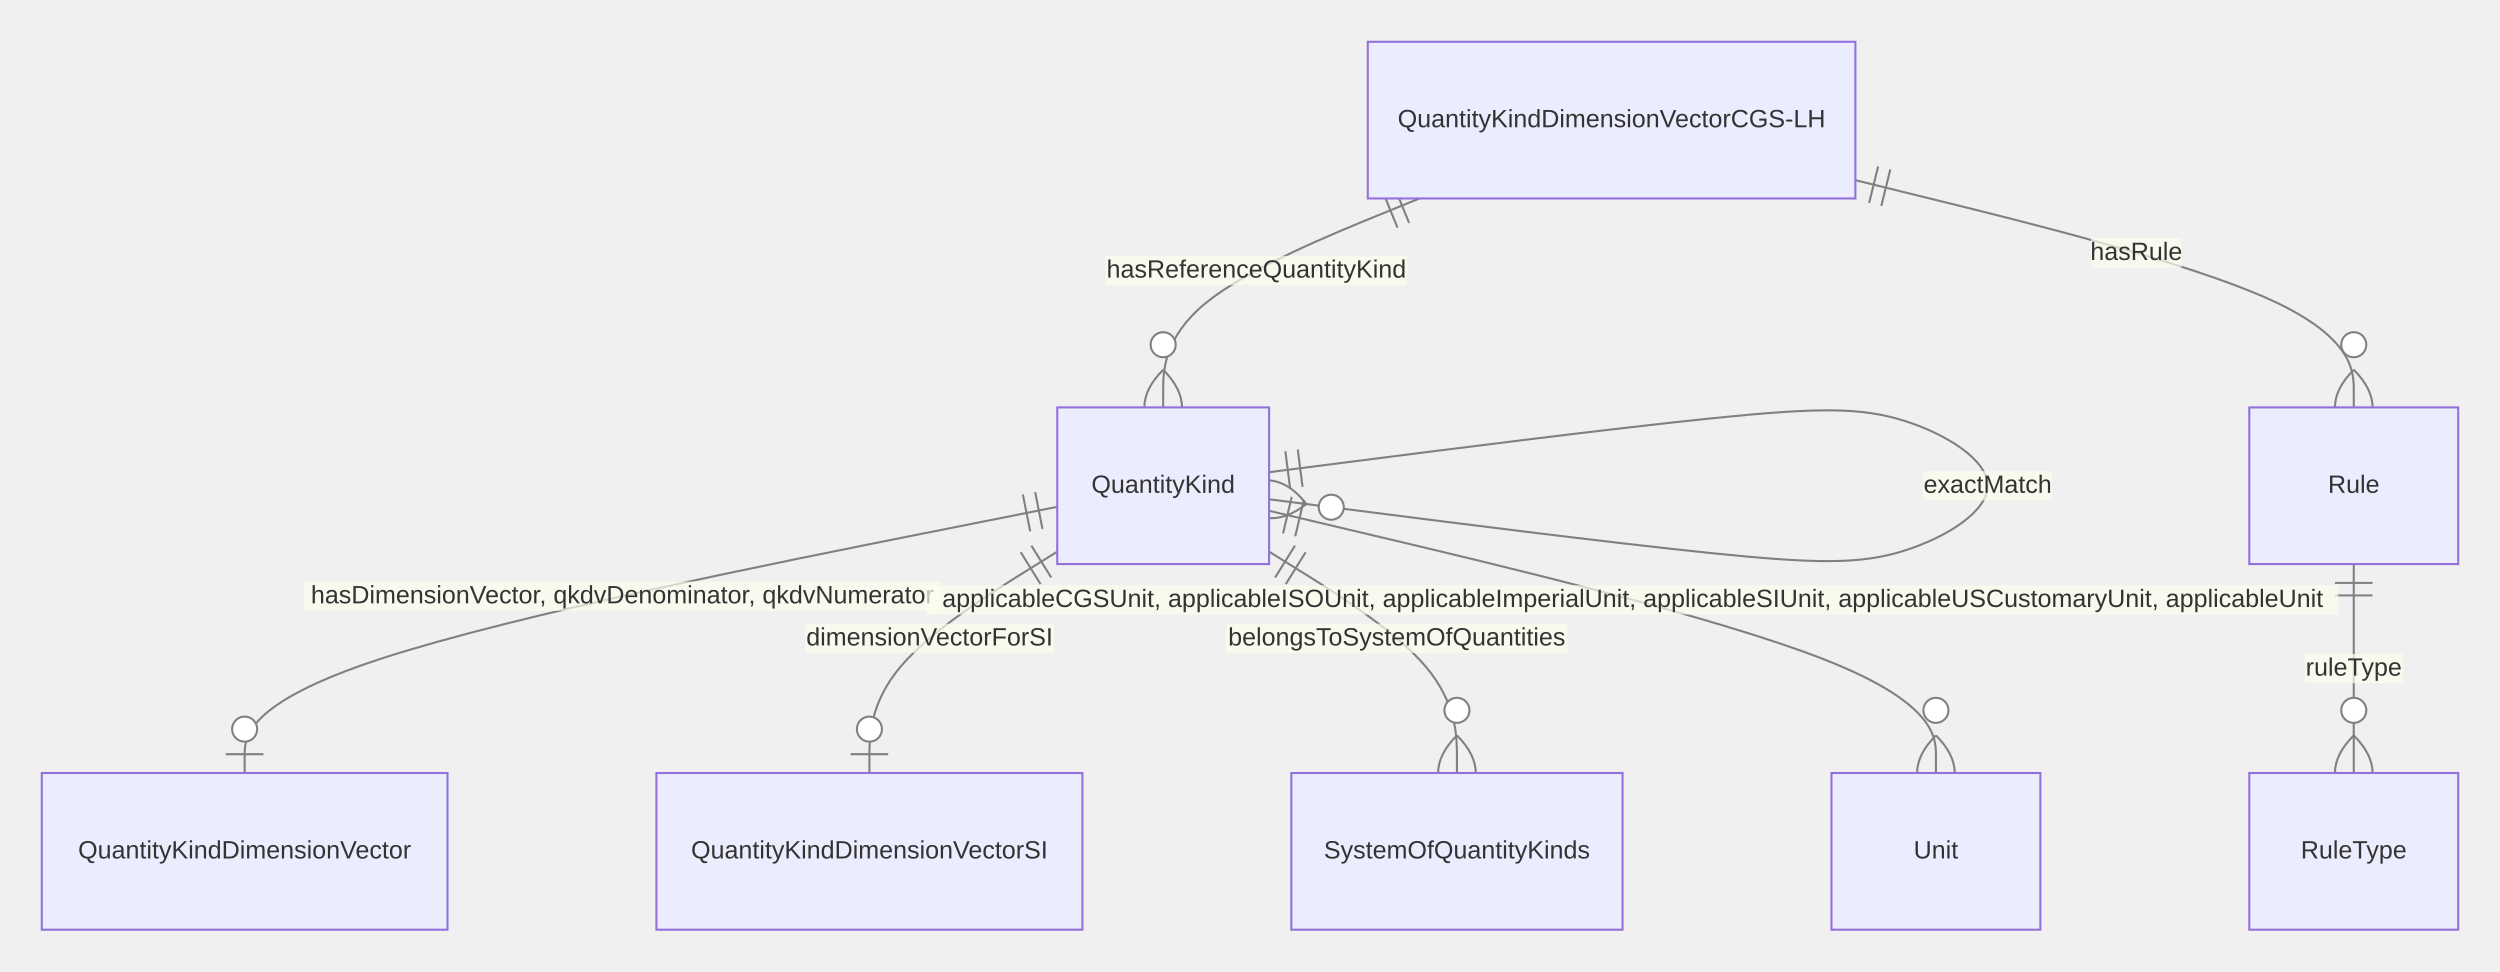
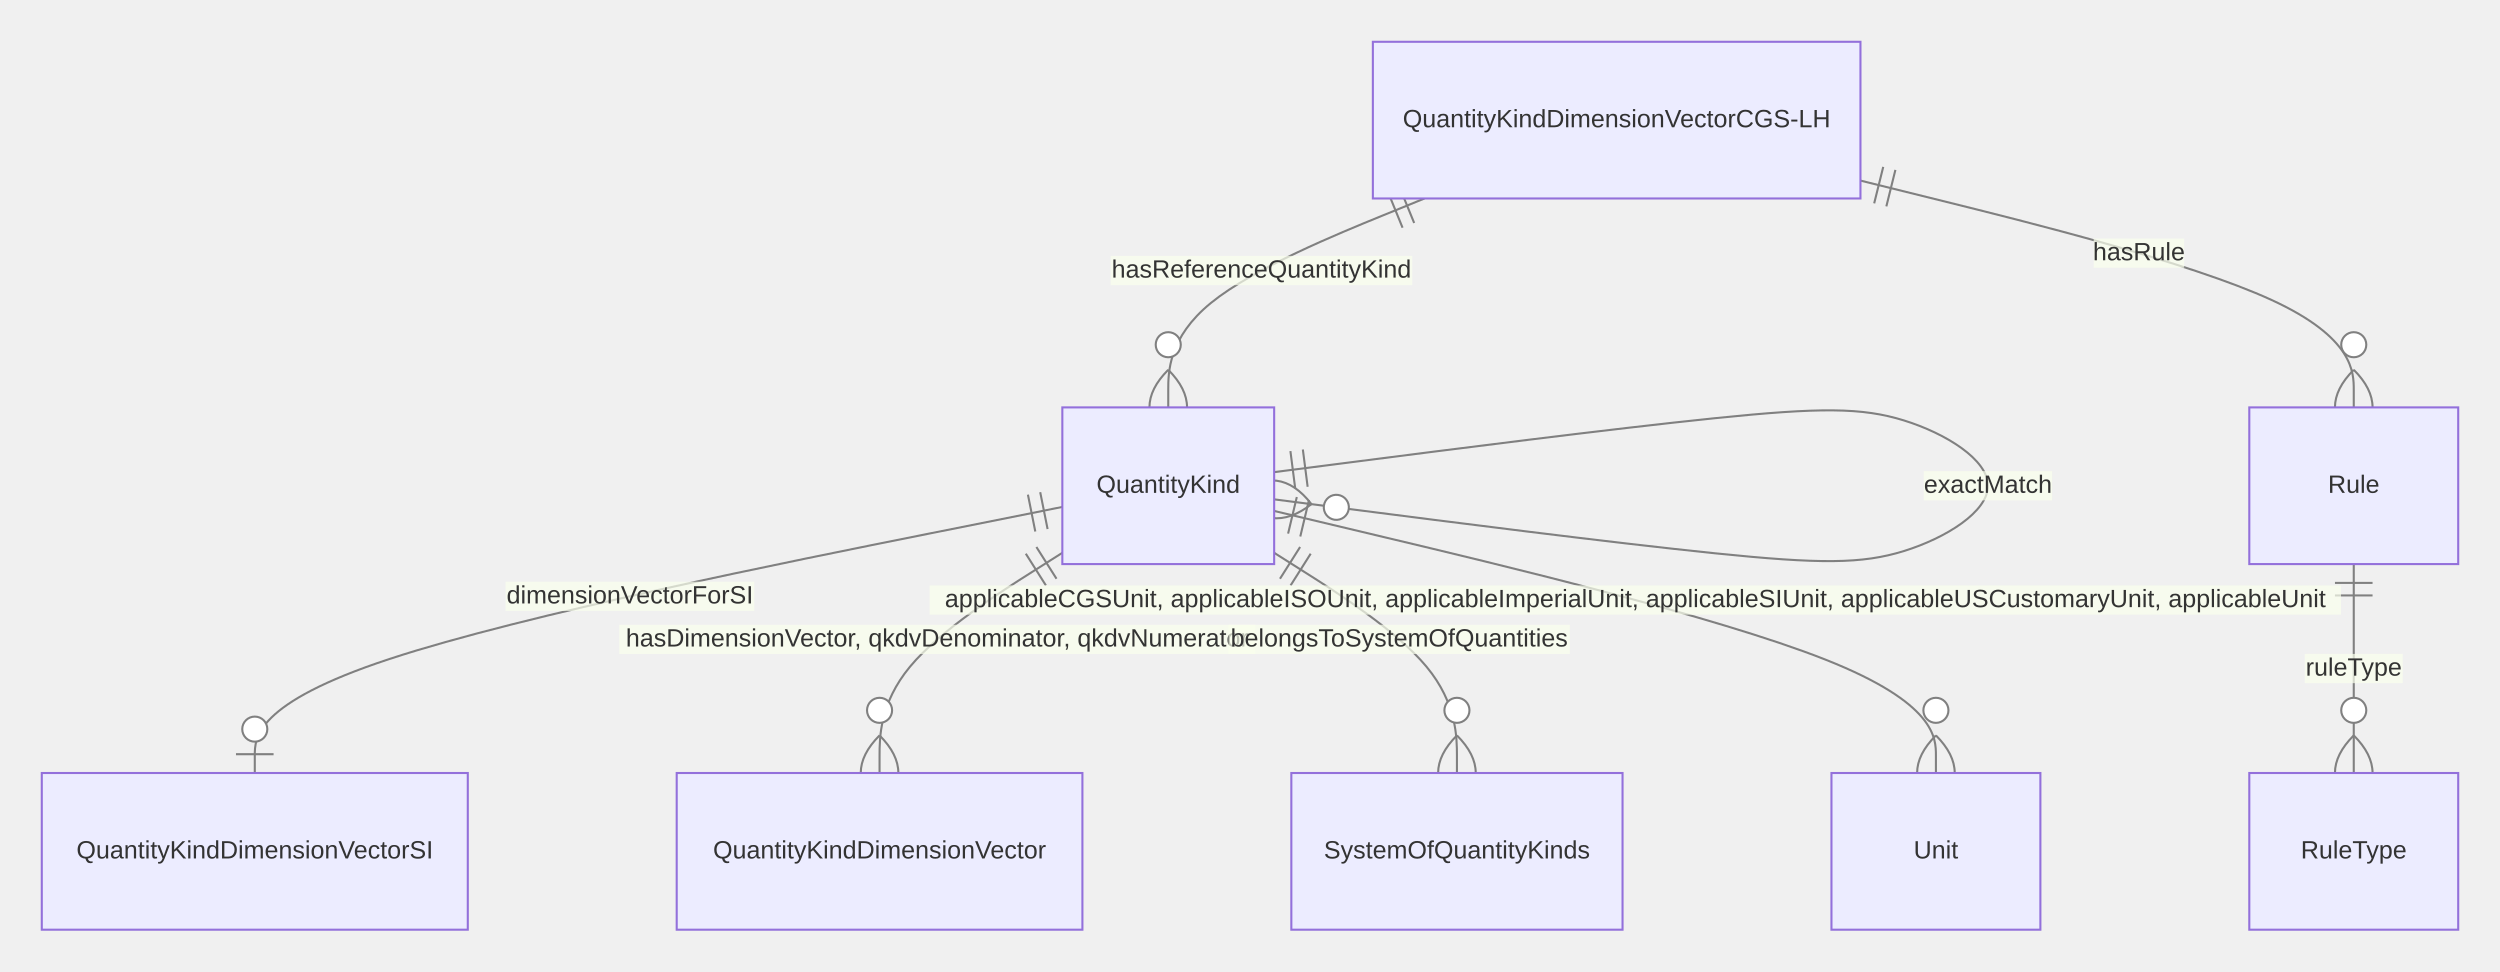
<svg xmlns="http://www.w3.org/2000/svg" aria-roledescription="er" role="graphics-document document" viewBox="0 0 1196.632 465" height="465" width="1196.632" id="container">
  <style>#container{font-family:"trebuchet ms",verdana,arial,sans-serif;font-size:16px;fill:#333;}#container .error-icon{fill:#552222;}#container .error-text{fill:#552222;stroke:#552222;}#container .edge-thickness-normal{stroke-width:1px;}#container .edge-thickness-thick{stroke-width:3.5px;}#container .edge-pattern-solid{stroke-dasharray:0;}#container .edge-thickness-invisible{stroke-width:0;fill:none;}#container .edge-pattern-dashed{stroke-dasharray:3;}#container .edge-pattern-dotted{stroke-dasharray:2;}#container .marker{fill:#333333;stroke:#333333;}#container .marker.cross{stroke:#333333;}#container svg{font-family:"trebuchet ms",verdana,arial,sans-serif;font-size:16px;}#container p{margin:0;}#container .entityBox{fill:#ECECFF;stroke:#9370DB;}#container .attributeBoxOdd{fill:#ffffff;stroke:#9370DB;}#container .attributeBoxEven{fill:#f2f2f2;stroke:#9370DB;}#container .relationshipLabelBox{fill:hsl(80, 100%, 96.275%);opacity:0.7;background-color:hsl(80, 100%, 96.275%);}#container .relationshipLabelBox rect{opacity:0.5;}#container .relationshipLine{stroke:#333333;}#container .entityTitleText{text-anchor:middle;font-size:18px;fill:#333;}#container #MD_PARENT_START{fill:#f5f5f5!important;stroke:#333333!important;stroke-width:1;}#container #MD_PARENT_END{fill:#f5f5f5!important;stroke:#333333!important;stroke-width:1;}#container :root{--mermaid-font-family:"trebuchet ms",verdana,arial,sans-serif;}</style>
  <g />
  <defs>
    <marker orient="auto" markerHeight="240" markerWidth="190" refY="7" refX="0" id="MD_PARENT_START">
      <path d="M 18,7 L9,13 L1,7 L9,1 Z" />
    </marker>
  </defs>
  <defs>
    <marker orient="auto" markerHeight="28" markerWidth="20" refY="7" refX="19" id="MD_PARENT_END">
      <path d="M 18,7 L9,13 L1,7 L9,1 Z" />
    </marker>
  </defs>
  <defs>
    <marker orient="auto" markerHeight="18" markerWidth="18" refY="9" refX="0" id="ONLY_ONE_START">
      <path d="M9,0 L9,18 M15,0 L15,18" fill="none" stroke="gray" />
    </marker>
  </defs>
  <defs>
    <marker orient="auto" markerHeight="18" markerWidth="18" refY="9" refX="18" id="ONLY_ONE_END">
      <path d="M3,0 L3,18 M9,0 L9,18" fill="none" stroke="gray" />
    </marker>
  </defs>
  <defs>
    <marker orient="auto" markerHeight="18" markerWidth="30" refY="9" refX="0" id="ZERO_OR_ONE_START">
      <circle r="6" cy="9" cx="21" fill="white" stroke="gray" />
      <path d="M9,0 L9,18" fill="none" stroke="gray" />
    </marker>
  </defs>
  <defs>
    <marker orient="auto" markerHeight="18" markerWidth="30" refY="9" refX="30" id="ZERO_OR_ONE_END">
      <circle r="6" cy="9" cx="9" fill="white" stroke="gray" />
      <path d="M21,0 L21,18" fill="none" stroke="gray" />
    </marker>
  </defs>
  <defs>
    <marker orient="auto" markerHeight="36" markerWidth="45" refY="18" refX="18" id="ONE_OR_MORE_START">
      <path d="M0,18 Q 18,0 36,18 Q 18,36 0,18 M42,9 L42,27" fill="none" stroke="gray" />
    </marker>
  </defs>
  <defs>
    <marker orient="auto" markerHeight="36" markerWidth="45" refY="18" refX="27" id="ONE_OR_MORE_END">
      <path d="M3,9 L3,27 M9,18 Q27,0 45,18 Q27,36 9,18" fill="none" stroke="gray" />
    </marker>
  </defs>
  <defs>
    <marker orient="auto" markerHeight="36" markerWidth="57" refY="18" refX="18" id="ZERO_OR_MORE_START">
      <circle r="6" cy="18" cx="48" fill="white" stroke="gray" />
      <path d="M0,18 Q18,0 36,18 Q18,36 0,18" fill="none" stroke="gray" />
    </marker>
  </defs>
  <defs>
    <marker orient="auto" markerHeight="36" markerWidth="57" refY="18" refX="39" id="ZERO_OR_MORE_END">
      <circle r="6" cy="18" cx="9" fill="white" stroke="gray" />
      <path d="M21,18 Q39,0 57,18 Q39,36 21,18" fill="none" stroke="gray" />
    </marker>
  </defs>
-   <path style="stroke: gray; fill: none;" marker-start="url(#ONLY_ONE_START)" marker-end="url(#ZERO_OR_ONE_END)" d="M506.061,242.589L441.233,255.491C376.406,268.393,246.751,294.196,181.924,315.432C117.097,336.667,117.097,353.333,117.097,361.667L117.097,370" class="er relationshipLine" />
-   <path style="stroke: gray; fill: none;" marker-start="url(#ONLY_ONE_START)" marker-end="url(#ZERO_OR_ONE_END)" d="M506.061,264.047L491.075,273.373C476.089,282.698,446.118,301.349,431.132,319.008C416.146,336.667,416.146,353.333,416.146,361.667L416.146,370" class="er relationshipLine" />
-   <path style="stroke: gray; fill: none;" marker-start="url(#ONLY_ONE_START)" marker-end="url(#ZERO_OR_MORE_END)" d="M607.451,226.022L647.916,220.852C688.38,215.682,769.309,205.341,819.89,200.17C870.471,195,890.703,195,910.935,201.25C931.168,207.5,951.4,220,951.4,232.5C951.4,245,931.168,257.5,910.935,263.75C890.703,270,870.471,270,819.89,264.83C769.309,259.659,688.38,249.318,647.916,244.148L607.451,238.978" class="er relationshipLine" />
-   <path style="stroke: gray; fill: none;" marker-start="url(#ONLY_ONE_START)" marker-end="url(#ZERO_OR_MORE_END)" d="M607.451,264.047L622.437,273.373C637.423,282.698,667.394,301.349,682.38,319.008C697.366,336.667,697.366,353.333,697.366,361.667L697.366,370" class="er relationshipLine" />
-   <path style="stroke: gray; fill: none;" marker-start="url(#ONLY_ONE_START)" marker-end="url(#ZERO_OR_MORE_END)" d="M607.451,244.493L660.648,257.077C713.845,269.662,820.239,294.831,873.435,315.749C926.632,336.667,926.632,353.333,926.632,361.667L926.632,370" class="er relationshipLine" />
-   <path style="stroke: gray; fill: none;" marker-start="url(#ONLY_ONE_START)" marker-end="url(#ZERO_OR_MORE_END)" d="M679.404,95L658.962,103.333C638.521,111.667,597.639,128.333,577.197,145C556.756,161.667,556.756,178.333,556.756,186.667L556.756,195" class="er relationshipLine" />
-   <path style="stroke: gray; fill: none;" marker-start="url(#ONLY_ONE_START)" marker-end="url(#ZERO_OR_MORE_END)" d="M888.085,86.243L927.842,96.036C967.6,105.829,1047.116,125.414,1086.874,143.541C1126.632,161.667,1126.632,178.333,1126.632,186.667L1126.632,195" class="er relationshipLine" />
+   <path style="stroke: gray; fill: none;" marker-start="url(#ONLY_ONE_START)" marker-end="url(#ZERO_OR_ONE_END)" d="M508.489,242.645L444.066,255.538C379.644,268.43,250.798,294.215,186.376,315.441C121.953,336.667,121.953,353.333,121.953,361.667L121.953,370" class="er relationshipLine" />
+   <path style="stroke: gray; fill: none;" marker-start="url(#ONLY_ONE_START)" marker-end="url(#ZERO_OR_MORE_END)" d="M609.88,225.986L650.074,220.822C690.269,215.658,770.659,205.329,820.902,200.164C871.145,195,891.243,195,911.34,201.25C931.437,207.5,951.535,220,951.535,232.5C951.535,245,931.437,257.5,911.34,263.75C891.243,270,871.145,270,820.902,264.836C770.659,259.671,690.269,249.342,650.074,244.178L609.88,239.014" class="er relationshipLine" />
+   <path style="stroke: gray; fill: none;" marker-start="url(#ONLY_ONE_START)" marker-end="url(#ZERO_OR_MORE_END)" d="M508.489,264.602L493.908,273.835C479.327,283.068,450.165,301.534,435.584,319.1C421.003,336.667,421.003,353.333,421.003,361.667L421.003,370" class="er relationshipLine" />
+   <path style="stroke: gray; fill: none;" marker-start="url(#ONLY_ONE_START)" marker-end="url(#ZERO_OR_MORE_END)" d="M609.88,264.602L624.461,273.835C639.042,283.068,668.204,301.534,682.785,319.1C697.366,336.667,697.366,353.333,697.366,361.667L697.366,370" class="er relationshipLine" />
+   <path style="stroke: gray; fill: none;" marker-start="url(#ONLY_ONE_START)" marker-end="url(#ZERO_OR_MORE_END)" d="M609.88,244.572L662.672,257.143C715.464,269.715,821.048,294.857,873.84,315.762C926.632,336.667,926.632,353.333,926.632,361.667L926.632,370" class="er relationshipLine" />
+   <path style="stroke: gray; fill: none;" marker-start="url(#ONLY_ONE_START)" marker-end="url(#ZERO_OR_MORE_END)" d="M681.832,95L661.391,103.333C640.949,111.667,600.067,128.333,579.626,145C559.184,161.667,559.184,178.333,559.184,186.667L559.184,195" class="er relationshipLine" />
+   <path style="stroke: gray; fill: none;" marker-start="url(#ONLY_ONE_START)" marker-end="url(#ZERO_OR_MORE_END)" d="M890.513,86.441L929.866,96.201C969.219,105.961,1047.926,125.48,1087.279,143.574C1126.632,161.667,1126.632,178.333,1126.632,186.667L1126.632,195" class="er relationshipLine" />
  <path style="stroke: gray; fill: none;" marker-start="url(#ONLY_ONE_START)" marker-end="url(#ZERO_OR_MORE_END)" d="M1126.632,270L1126.632,278.333C1126.632,286.667,1126.632,303.333,1126.632,320C1126.632,336.667,1126.632,353.333,1126.632,361.667L1126.632,370" class="er relationshipLine" />
-   <g transform="translate(506.0607,195 )" id="entity-QuantityKind-6f79b338-e354-5d95-8035-8883644476ff">
+   <g transform="translate(508.489,195 )" id="entity-QuantityKind-6f79b338-e354-5d95-8035-8883644476ff">
    <rect height="75" width="101.391" y="0" x="0" class="er entityBox" />
    <text style="dominant-baseline: middle; text-anchor: middle; font-size: 12px;" transform="translate(50.69531,37.5)" y="0" x="0" id="text-entity-QuantityKind-6f79b338-e354-5d95-8035-8883644476ff" class="er entityLabel">QuantityKind</text>
  </g>
-   <g transform="translate(654.6939,20 )" id="entity-QuantityKindDimensionVectorCGSLH-335ce52b-a852-54fc-b852-645745fe93fb">
+   <g transform="translate(657.1222,20 )" id="entity-QuantityKindDimensionVectorCGSLH-335ce52b-a852-54fc-b852-645745fe93fb">
    <rect height="75" width="233.391" y="0" x="0" class="er entityBox" />
    <text style="dominant-baseline: middle; text-anchor: middle; font-size: 12px;" transform="translate(116.6953,37.5)" y="0" x="0" id="text-entity-QuantityKindDimensionVectorCGSLH-335ce52b-a852-54fc-b852-645745fe93fb" class="er entityLabel">QuantityKindDimensionVectorCGS-LH</text>
  </g>
  <g transform="translate(1076.632,195 )" id="entity-Rule-886caf8e-59ff-5db3-a492-27242971196f">
    <rect height="75" width="100" y="0" x="0" class="er entityBox" />
    <text style="dominant-baseline: middle; text-anchor: middle; font-size: 12px;" transform="translate(50,37.5)" y="0" x="0" id="text-entity-Rule-886caf8e-59ff-5db3-a492-27242971196f" class="er entityLabel">Rule</text>
  </g>
-   <g transform="translate(20,370 )" id="entity-QuantityKindDimensionVector-bfa1bf26-fcae-516f-8f63-2f454f3dac1b">
+   <g transform="translate(20,370 )" id="entity-QuantityKindDimensionVectorSI-2681a9c0-d385-5c75-b278-85a805bca5b5">
+     <rect height="75" width="203.906" y="0" x="0" class="er entityBox" />
+     <text style="dominant-baseline: middle; text-anchor: middle; font-size: 12px;" transform="translate(101.9531,37.5)" y="0" x="0" id="text-entity-QuantityKindDimensionVectorSI-2681a9c0-d385-5c75-b278-85a805bca5b5" class="er entityLabel">QuantityKindDimensionVectorSI</text>
+   </g>
+   <g transform="translate(323.9062,370 )" id="entity-QuantityKindDimensionVector-bfa1bf26-fcae-516f-8f63-2f454f3dac1b">
    <rect height="75" width="194.193" y="0" x="0" class="er entityBox" />
    <text style="dominant-baseline: middle; text-anchor: middle; font-size: 12px;" transform="translate(97.09654,37.5)" y="0" x="0" id="text-entity-QuantityKindDimensionVector-bfa1bf26-fcae-516f-8f63-2f454f3dac1b" class="er entityLabel">QuantityKindDimensionVector</text>
-   </g>
-   <g transform="translate(314.1931,370 )" id="entity-QuantityKindDimensionVectorSI-2681a9c0-d385-5c75-b278-85a805bca5b5">
-     <rect height="75" width="203.906" y="0" x="0" class="er entityBox" />
-     <text style="dominant-baseline: middle; text-anchor: middle; font-size: 12px;" transform="translate(101.9531,37.5)" y="0" x="0" id="text-entity-QuantityKindDimensionVectorSI-2681a9c0-d385-5c75-b278-85a805bca5b5" class="er entityLabel">QuantityKindDimensionVectorSI</text>
  </g>
  <g transform="translate(618.0993,370 )" id="entity-SystemOfQuantityKinds-09c2a533-d4ff-5ffb-9642-53498359216a">
    <rect height="75" width="158.533" y="0" x="0" class="er entityBox" />
    <text style="dominant-baseline: middle; text-anchor: middle; font-size: 12px;" transform="translate(79.26643,37.5)" y="0" x="0" id="text-entity-SystemOfQuantityKinds-09c2a533-d4ff-5ffb-9642-53498359216a" class="er entityLabel">SystemOfQuantityKinds</text>
  </g>
  <g transform="translate(876.6322,370 )" id="entity-Unit-c57ac1ea-0a24-509a-a80e-23f8c03ca739">
    <rect height="75" width="100" y="0" x="0" class="er entityBox" />
    <text style="dominant-baseline: middle; text-anchor: middle; font-size: 12px;" transform="translate(50,37.5)" y="0" x="0" id="text-entity-Unit-c57ac1ea-0a24-509a-a80e-23f8c03ca739" class="er entityLabel">Unit</text>
  </g>
  <g transform="translate(1076.632,370 )" id="entity-RuleType-d54df1a6-a17d-5920-9344-6f805c739e55">
    <rect height="75" width="100" y="0" x="0" class="er entityBox" />
    <text style="dominant-baseline: middle; text-anchor: middle; font-size: 12px;" transform="translate(50,37.5)" y="0" x="0" id="text-entity-RuleType-d54df1a6-a17d-5920-9344-6f805c739e55" class="er entityLabel">RuleType</text>
  </g>
-   <rect height="14" width="304.498" y="278.382" x="145.641" class="er relationshipLabelBox" />
-   <text style="text-anchor: middle; dominant-baseline: middle; font-size: 12px;" y="285.382" x="297.891" id="rel1" class="er relationshipLabel">hasDimensionVector, qkdvDenominator, qkdvNumerator</text>
-   <rect height="14" width="119.078" y="298.547" x="385.401" class="er relationshipLabelBox" />
-   <text style="text-anchor: middle; dominant-baseline: middle; font-size: 12px;" y="305.547" x="444.94" id="rel2" class="er relationshipLabel">dimensionVectorForSI</text>
-   <rect height="14" width="61.453" y="225.5" x="920.673" class="er relationshipLabelBox" />
-   <text style="text-anchor: middle; dominant-baseline: middle; font-size: 12px;" y="232.5" x="951.4" id="rel3" class="er relationshipLabel">exactMatch</text>
-   <rect height="14" width="163.429" y="298.547" x="586.857" class="er relationshipLabelBox" />
-   <text style="text-anchor: middle; dominant-baseline: middle; font-size: 12px;" y="305.547" x="668.572" id="rel4" class="er relationshipLabel">belongsToSystemOfQuantities</text>
-   <rect height="14" width="675.577" y="280.134" x="443.711" class="er relationshipLabelBox" />
-   <text style="text-anchor: middle; dominant-baseline: middle; font-size: 12px;" y="287.134" x="781.5" id="rel5" class="er relationshipLabel">applicableCGSUnit, applicableISOUnit, applicableImperialUnit, applicableSIUnit, applicableUSCustomaryUnit, applicableUnit</text>
-   <rect height="14" width="144.375" y="122.487" x="529.177" class="er relationshipLabelBox" />
-   <text style="text-anchor: middle; dominant-baseline: middle; font-size: 12px;" y="129.487" x="601.365" id="rel6" class="er relationshipLabel">hasReferenceQuantityKind</text>
-   <rect height="14" width="43.297" y="114.035" x="1000.905" class="er relationshipLabelBox" />
-   <text style="text-anchor: middle; dominant-baseline: middle; font-size: 12px;" y="121.035" x="1022.553" id="rel7" class="er relationshipLabel">hasRule</text>
+   <rect height="14" width="119.078" y="278.434" x="241.969" class="er relationshipLabelBox" />
+   <text style="text-anchor: middle; dominant-baseline: middle; font-size: 12px;" y="285.434" x="301.508" id="rel1" class="er relationshipLabel">dimensionVectorForSI</text>
+   <rect height="14" width="61.453" y="225.5" x="920.808" class="er relationshipLabelBox" />
+   <text style="text-anchor: middle; dominant-baseline: middle; font-size: 12px;" y="232.5" x="951.535" id="rel2" class="er relationshipLabel">exactMatch</text>
+   <rect height="14" width="304.498" y="299.047" x="296.397" class="er relationshipLabelBox" />
+   <text style="text-anchor: middle; dominant-baseline: middle; font-size: 12px;" y="306.047" x="448.646" id="rel3" class="er relationshipLabel">hasDimensionVector, qkdvDenominator, qkdvNumerator</text>
+   <rect height="14" width="163.429" y="299.047" x="588.008" class="er relationshipLabelBox" />
+   <text style="text-anchor: middle; dominant-baseline: middle; font-size: 12px;" y="306.047" x="669.723" id="rel4" class="er relationshipLabel">belongsToSystemOfQuantities</text>
+   <rect height="14" width="675.577" y="280.208" x="444.955" class="er relationshipLabelBox" />
+   <text style="text-anchor: middle; dominant-baseline: middle; font-size: 12px;" y="287.208" x="782.743" id="rel5" class="er relationshipLabel">applicableCGSUnit, applicableISOUnit, applicableImperialUnit, applicableSIUnit, applicableUSCustomaryUnit, applicableUnit</text>
+   <rect height="14" width="144.375" y="122.487" x="531.606" class="er relationshipLabelBox" />
+   <text style="text-anchor: middle; dominant-baseline: middle; font-size: 12px;" y="129.487" x="603.793" id="rel6" class="er relationshipLabel">hasReferenceQuantityKind</text>
+   <rect height="14" width="43.297" y="114.177" x="1002.152" class="er relationshipLabelBox" />
+   <text style="text-anchor: middle; dominant-baseline: middle; font-size: 12px;" y="121.177" x="1023.8" id="rel7" class="er relationshipLabel">hasRule</text>
  <rect height="14" width="46.922" y="313" x="1103.171" class="er relationshipLabelBox" />
  <text style="text-anchor: middle; dominant-baseline: middle; font-size: 12px;" y="320" x="1126.632" id="rel8" class="er relationshipLabel">ruleType</text>
</svg>
